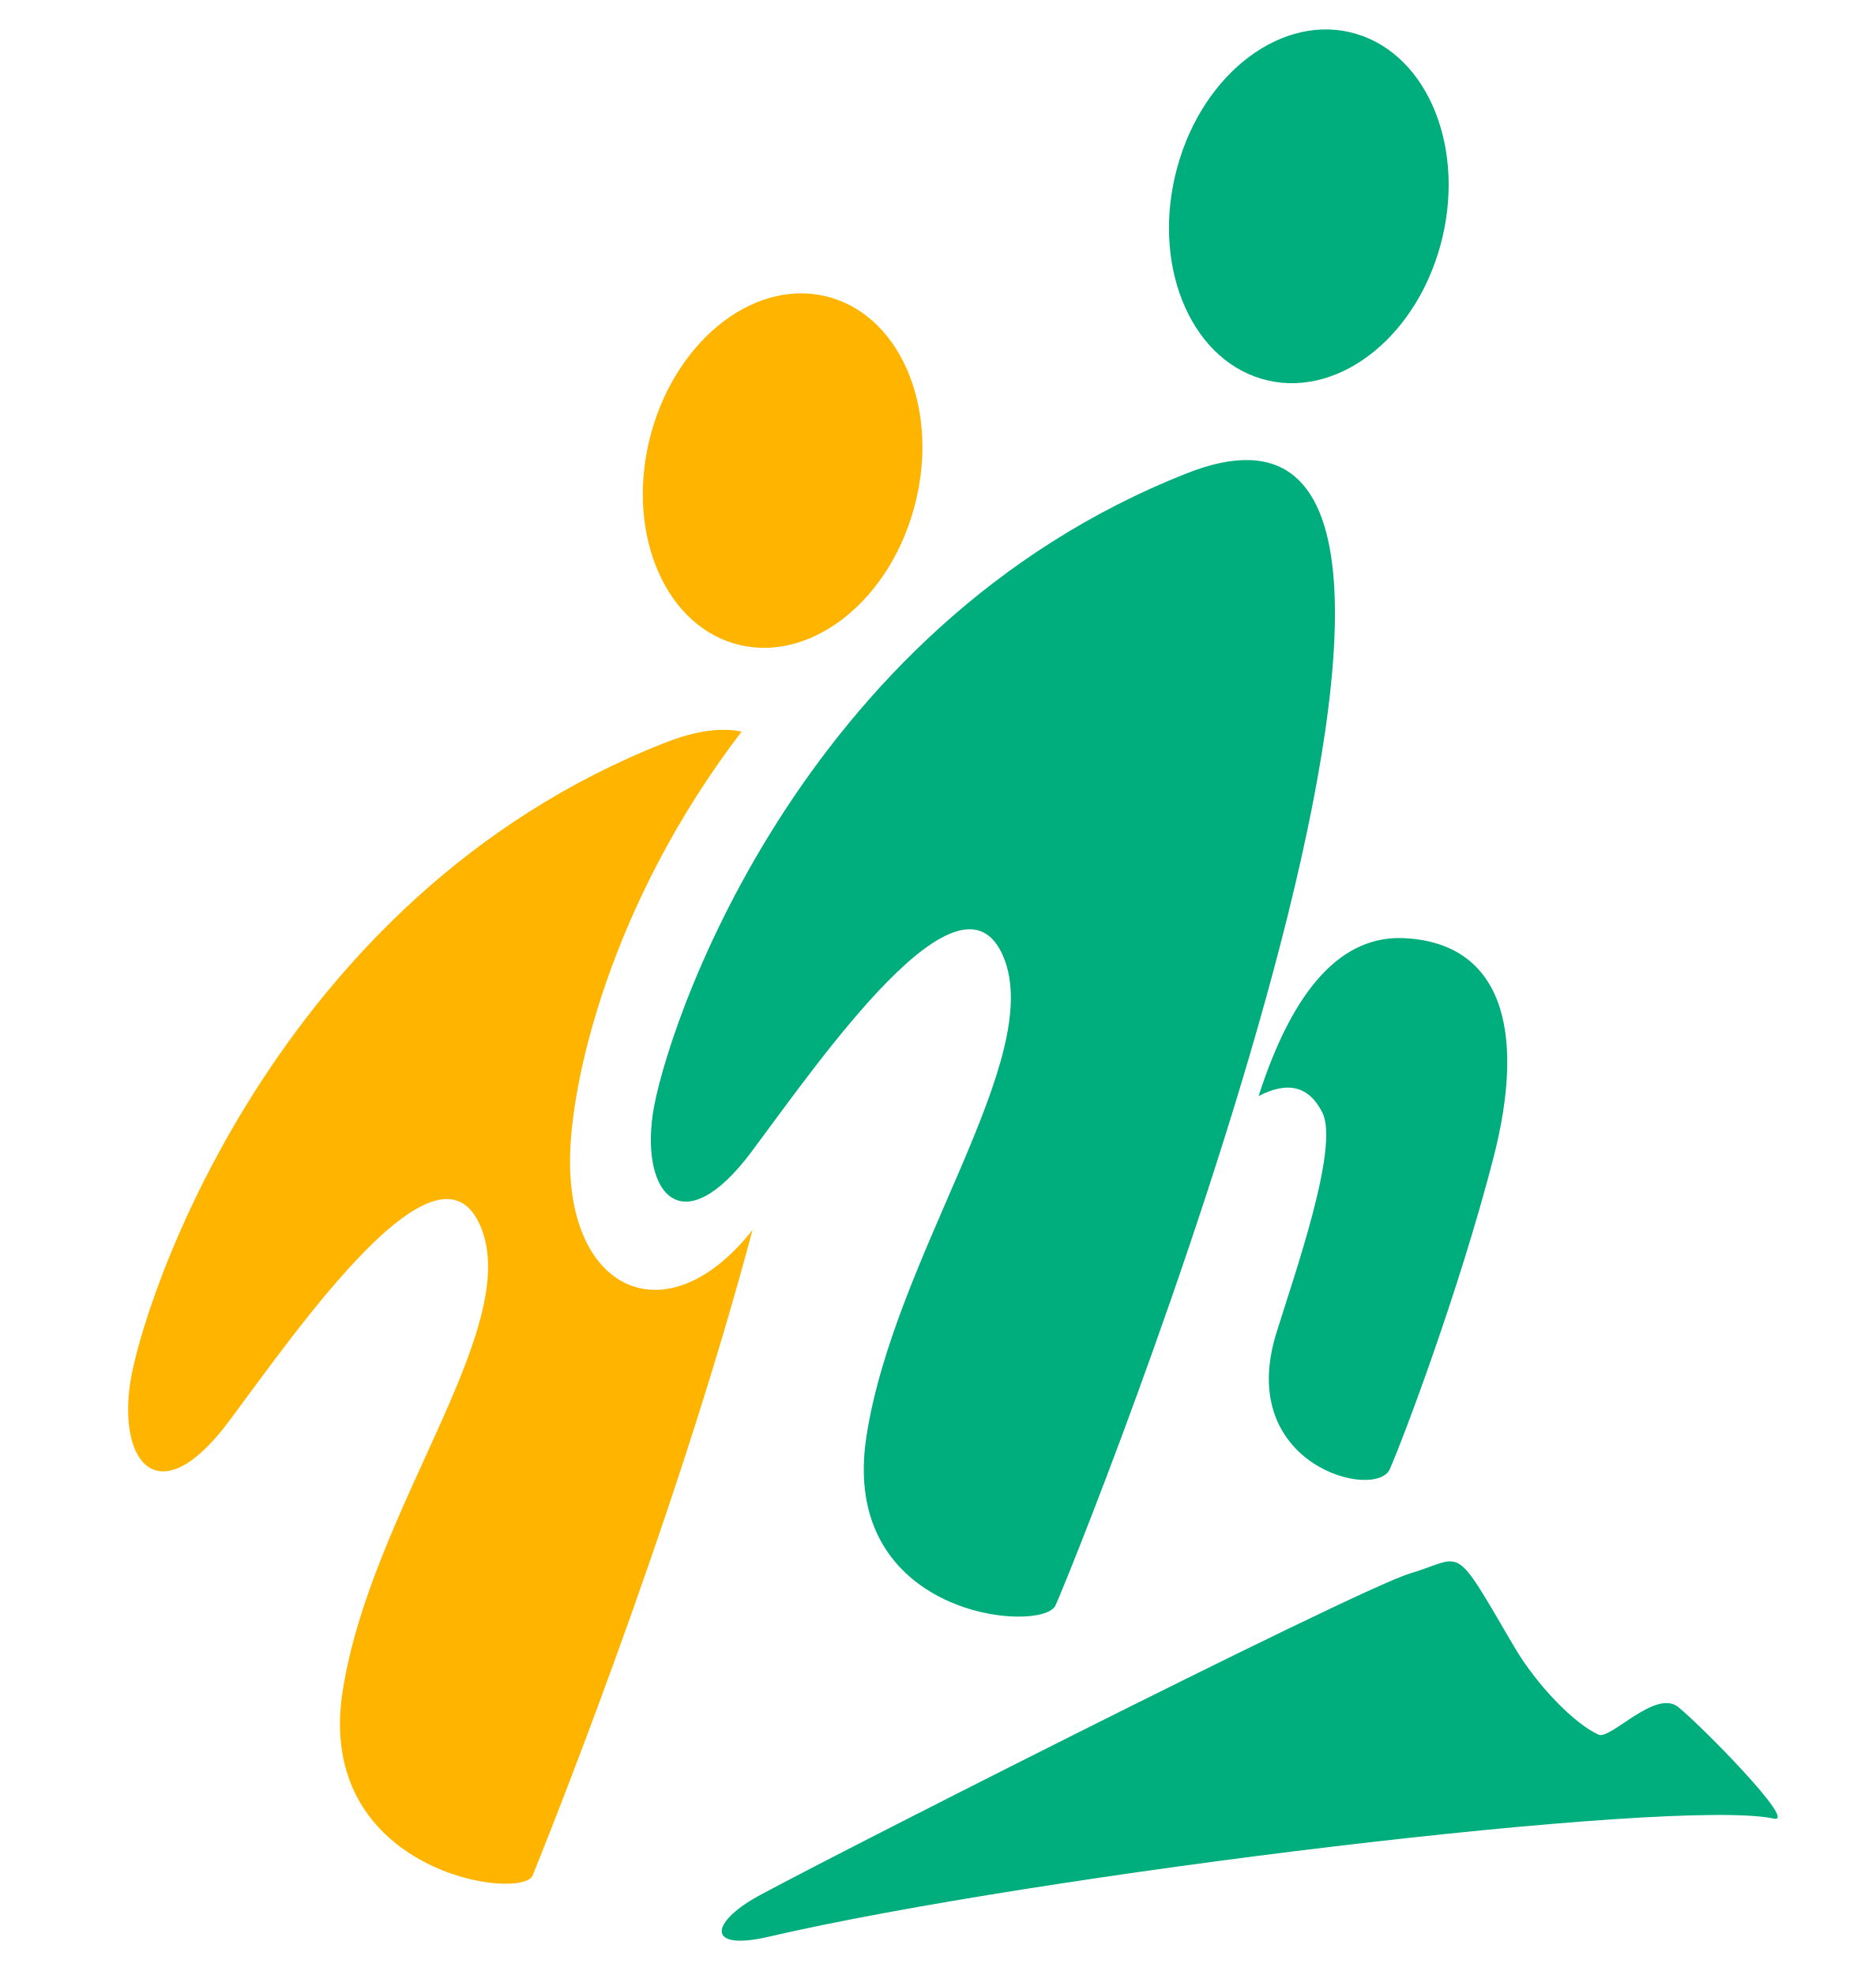
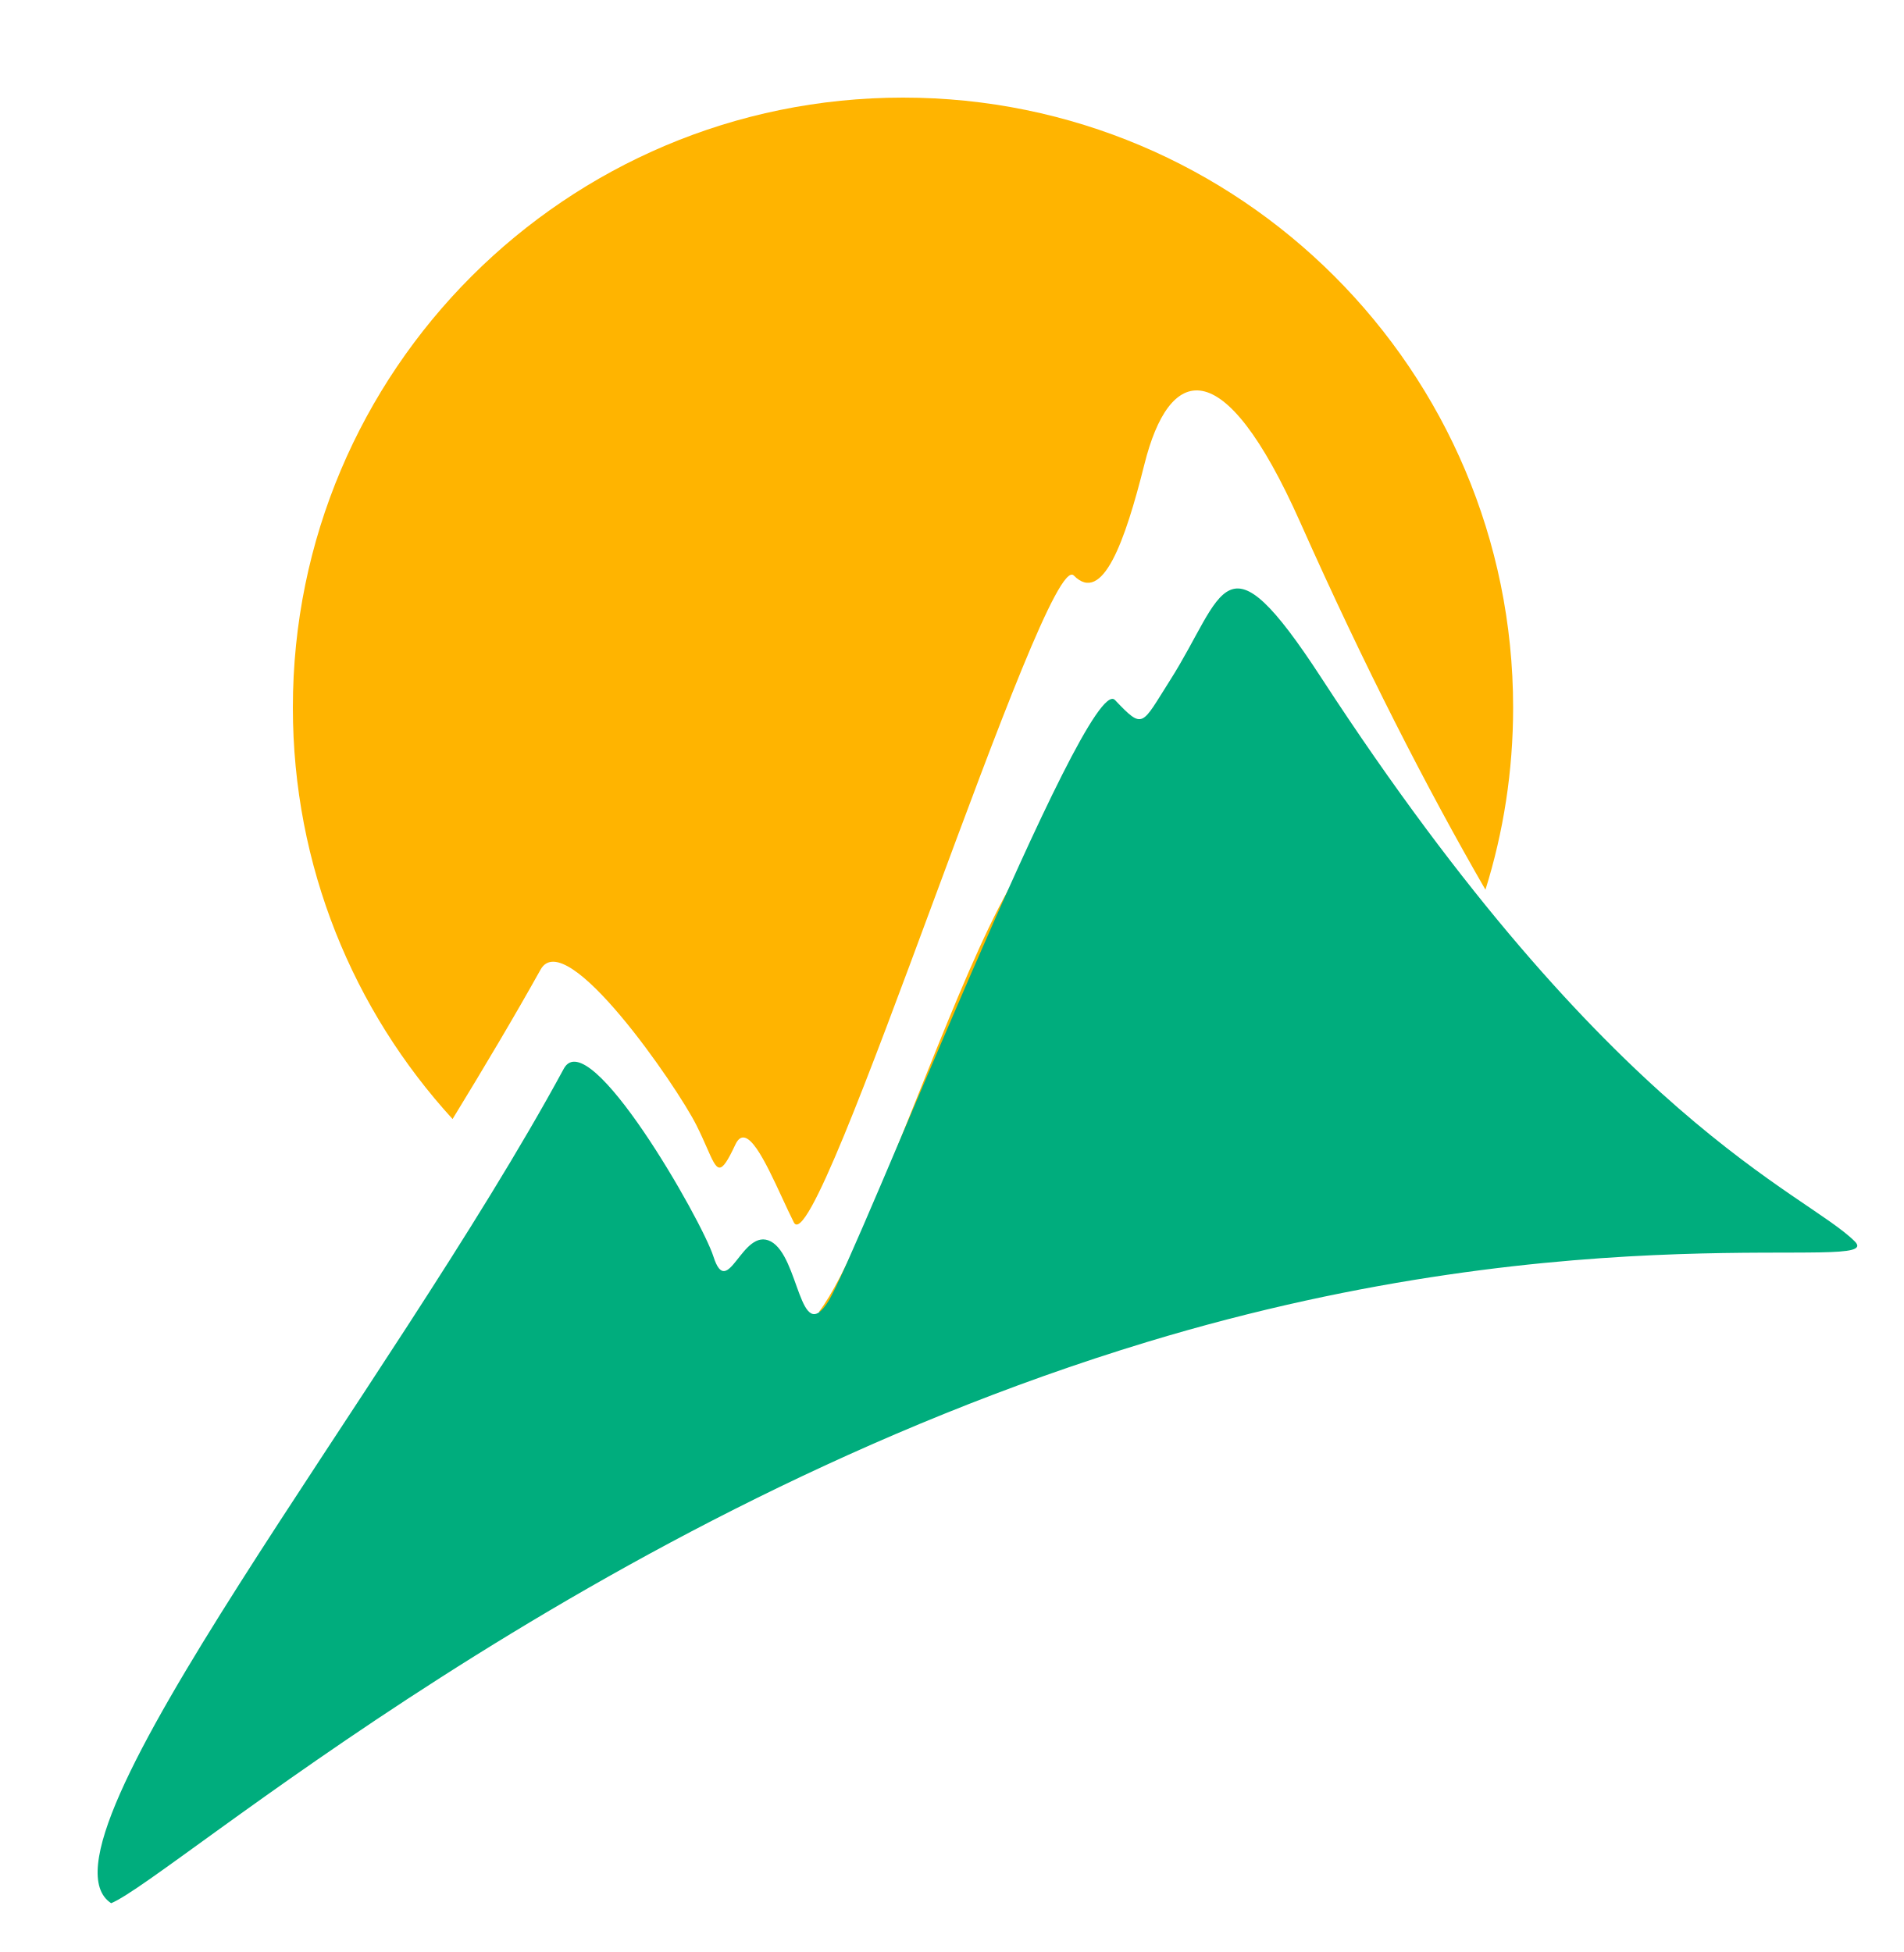
- <svg xmlns="http://www.w3.org/2000/svg" width="38px" height="40px" viewBox="0 0 38 40" version="1.1">
-   <g id="hiking-buddies-logo-pictogram" stroke="none" stroke-width="1" fill="none" fill-rule="evenodd">
-     <g id="pictogram">
-       <g id="Logo-Copy" transform="translate(2, 0)">
-         <path d="M13.525,39.347 C14.185,38.87 25.139,32.041 26.209,31.617 C27.287,31.188 26.998,30.875 28.436,32.903 C28.974,33.661 29.803,34.364 30.3,34.536 C30.55,34.622 31.368,33.511 31.856,33.836 C32.343,34.162 34.485,35.984 33.985,35.92 C31.953,35.661 19.185,38.358 13.903,40.08 C12.723,40.465 12.696,39.947 13.525,39.347 Z" id="Mountain" fill="#00AD7D" transform="translate(23.50679, 35.75624) rotate(5) translate(-23.50679, -35.75624) " />
-         <path d="M12.873,13.034 C11.406,12.602 10.656,10.684 11.196,8.75 C11.737,6.815 13.365,5.597 14.832,6.028 C16.299,6.46 17.049,8.378 16.509,10.312 C15.968,12.247 14.34,13.465 12.873,13.034 Z M13.021,14.818 C10.356,18.3 9.538,21.945 9.546,23.547 C9.561,26.214 11.556,27.05 13.243,24.91 C11.616,31.034 8.897,37.715 8.789,37.983 C8.576,38.511 4.369,37.937 4.94,34.257 C5.51,30.577 8.594,26.895 7.737,24.844 C6.88,22.793 4.043,26.9 2.64,28.782 C1.237,30.663 0.406,29.654 0.632,28.043 C0.858,26.432 3.531,18.166 11.462,15.046 C12.093,14.797 12.608,14.73 13.021,14.818 Z" id="Man-2" fill="#FFB400" />
-         <path d="M25.57,8.682 C24.235,7.924 23.924,5.882 24.876,4.122 C25.827,2.362 27.68,1.55 29.015,2.309 C30.349,3.068 30.66,5.11 29.709,6.87 C28.758,8.63 26.905,9.441 25.57,8.682 Z M10.203,20.435 C10.786,18.916 15.249,11.463 23.679,10.207 C32.109,8.95 16.316,31.462 15.915,31.955 C15.514,32.448 11.574,31.209 12.958,27.752 C14.341,24.295 18.219,21.107 17.846,18.916 C17.472,16.725 13.784,20.089 11.994,21.606 C10.203,23.124 9.62,21.954 10.203,20.435 Z M22.248,22.825 C23.432,20.84 24.635,20.024 25.855,20.376 C27.687,20.904 27.88,22.662 26.59,25.135 C25.301,27.608 23.554,30.224 23.138,30.784 C22.722,31.344 20.11,30.014 21.511,27.596 C22.126,26.535 23.616,24.204 23.431,23.442 C23.29,22.862 22.896,22.656 22.248,22.825 Z" id="Man-1" fill="#00AD7D" transform="translate(20.12279, 17.04167) rotate(-13) translate(-20.12279, -17.04167) " />
-       </g>
-     </g>
+ <svg xmlns="http://www.w3.org/2000/svg" width="39" height="40" viewBox="0 0 39 40" fill="none">
+   <g id="hiking-buddies-logo-pictogram">
+     <path id="Subtract" fill-rule="evenodd" clip-rule="evenodd" d="M30.433 18.232C30.802 17.053 31 15.8 31 14.5C31 7.596 25.404 2 18.5 2C11.596 2 6 7.596 6 14.5C6 17.749 7.24 20.709 9.272 22.931C9.924 21.864 10.539 20.83 11.075 19.869C11.59 18.944 13.868 22.259 14.267 23.056C14.355 23.231 14.424 23.387 14.481 23.517C14.7 24.016 14.749 24.129 15.066 23.454C15.294 22.968 15.678 23.798 16.028 24.553C16.109 24.728 16.188 24.898 16.263 25.048C16.506 25.533 17.811 22.009 19.122 18.471C20.412 14.99 21.707 11.495 21.999 11.793C22.588 12.393 23.047 11.104 23.447 9.51C23.949 7.505 25.043 7.12 26.639 10.705C27.954 13.659 29.228 16.143 30.433 18.232ZM28.728 21.688C27.875 20.769 27.121 19.872 26.476 19.104C25.229 17.621 24.387 16.62 24.018 16.872C23.582 17.17 23.335 17.468 23.155 17.686C22.784 18.136 22.692 18.247 21.794 17.328C21.126 16.643 19.918 19.664 18.768 22.539C18.026 24.393 17.309 26.185 16.778 26.882C17.341 26.96 17.916 27 18.5 27C22.728 27 26.466 24.901 28.728 21.688ZM14.68 26.405C15.222 26.184 15.751 26.133 16.049 26.76C15.583 26.667 15.126 26.549 14.68 26.405ZM12.105 25.243C11.547 24.295 10.855 23.457 10.5 24C10.49 24.015 10.475 24.037 10.454 24.066C10.97 24.501 11.522 24.895 12.105 25.243Z" fill="#FFB400" />
+     <path id="Vector 12" d="M11.551 21.899C8.004 28.45 0.464 37.808 2.277 39C3.5 38.5 12 30.99 23.5 27.5C32.5 24.769 38.679 26.118 38 25.439C36.997 24.437 33 23 27.073 13.894C25.065 10.809 25.098 12.167 23.969 13.944C23.381 14.869 23.43 14.961 22.842 14.344C22.255 13.728 17.554 25.748 16.967 26.672C16.379 27.597 16.379 25.748 15.791 25.439C15.204 25.131 14.91 26.672 14.616 25.748C14.381 25.008 12.065 20.95 11.551 21.899Z" fill="#00AD7D" />
  </g>
</svg>
